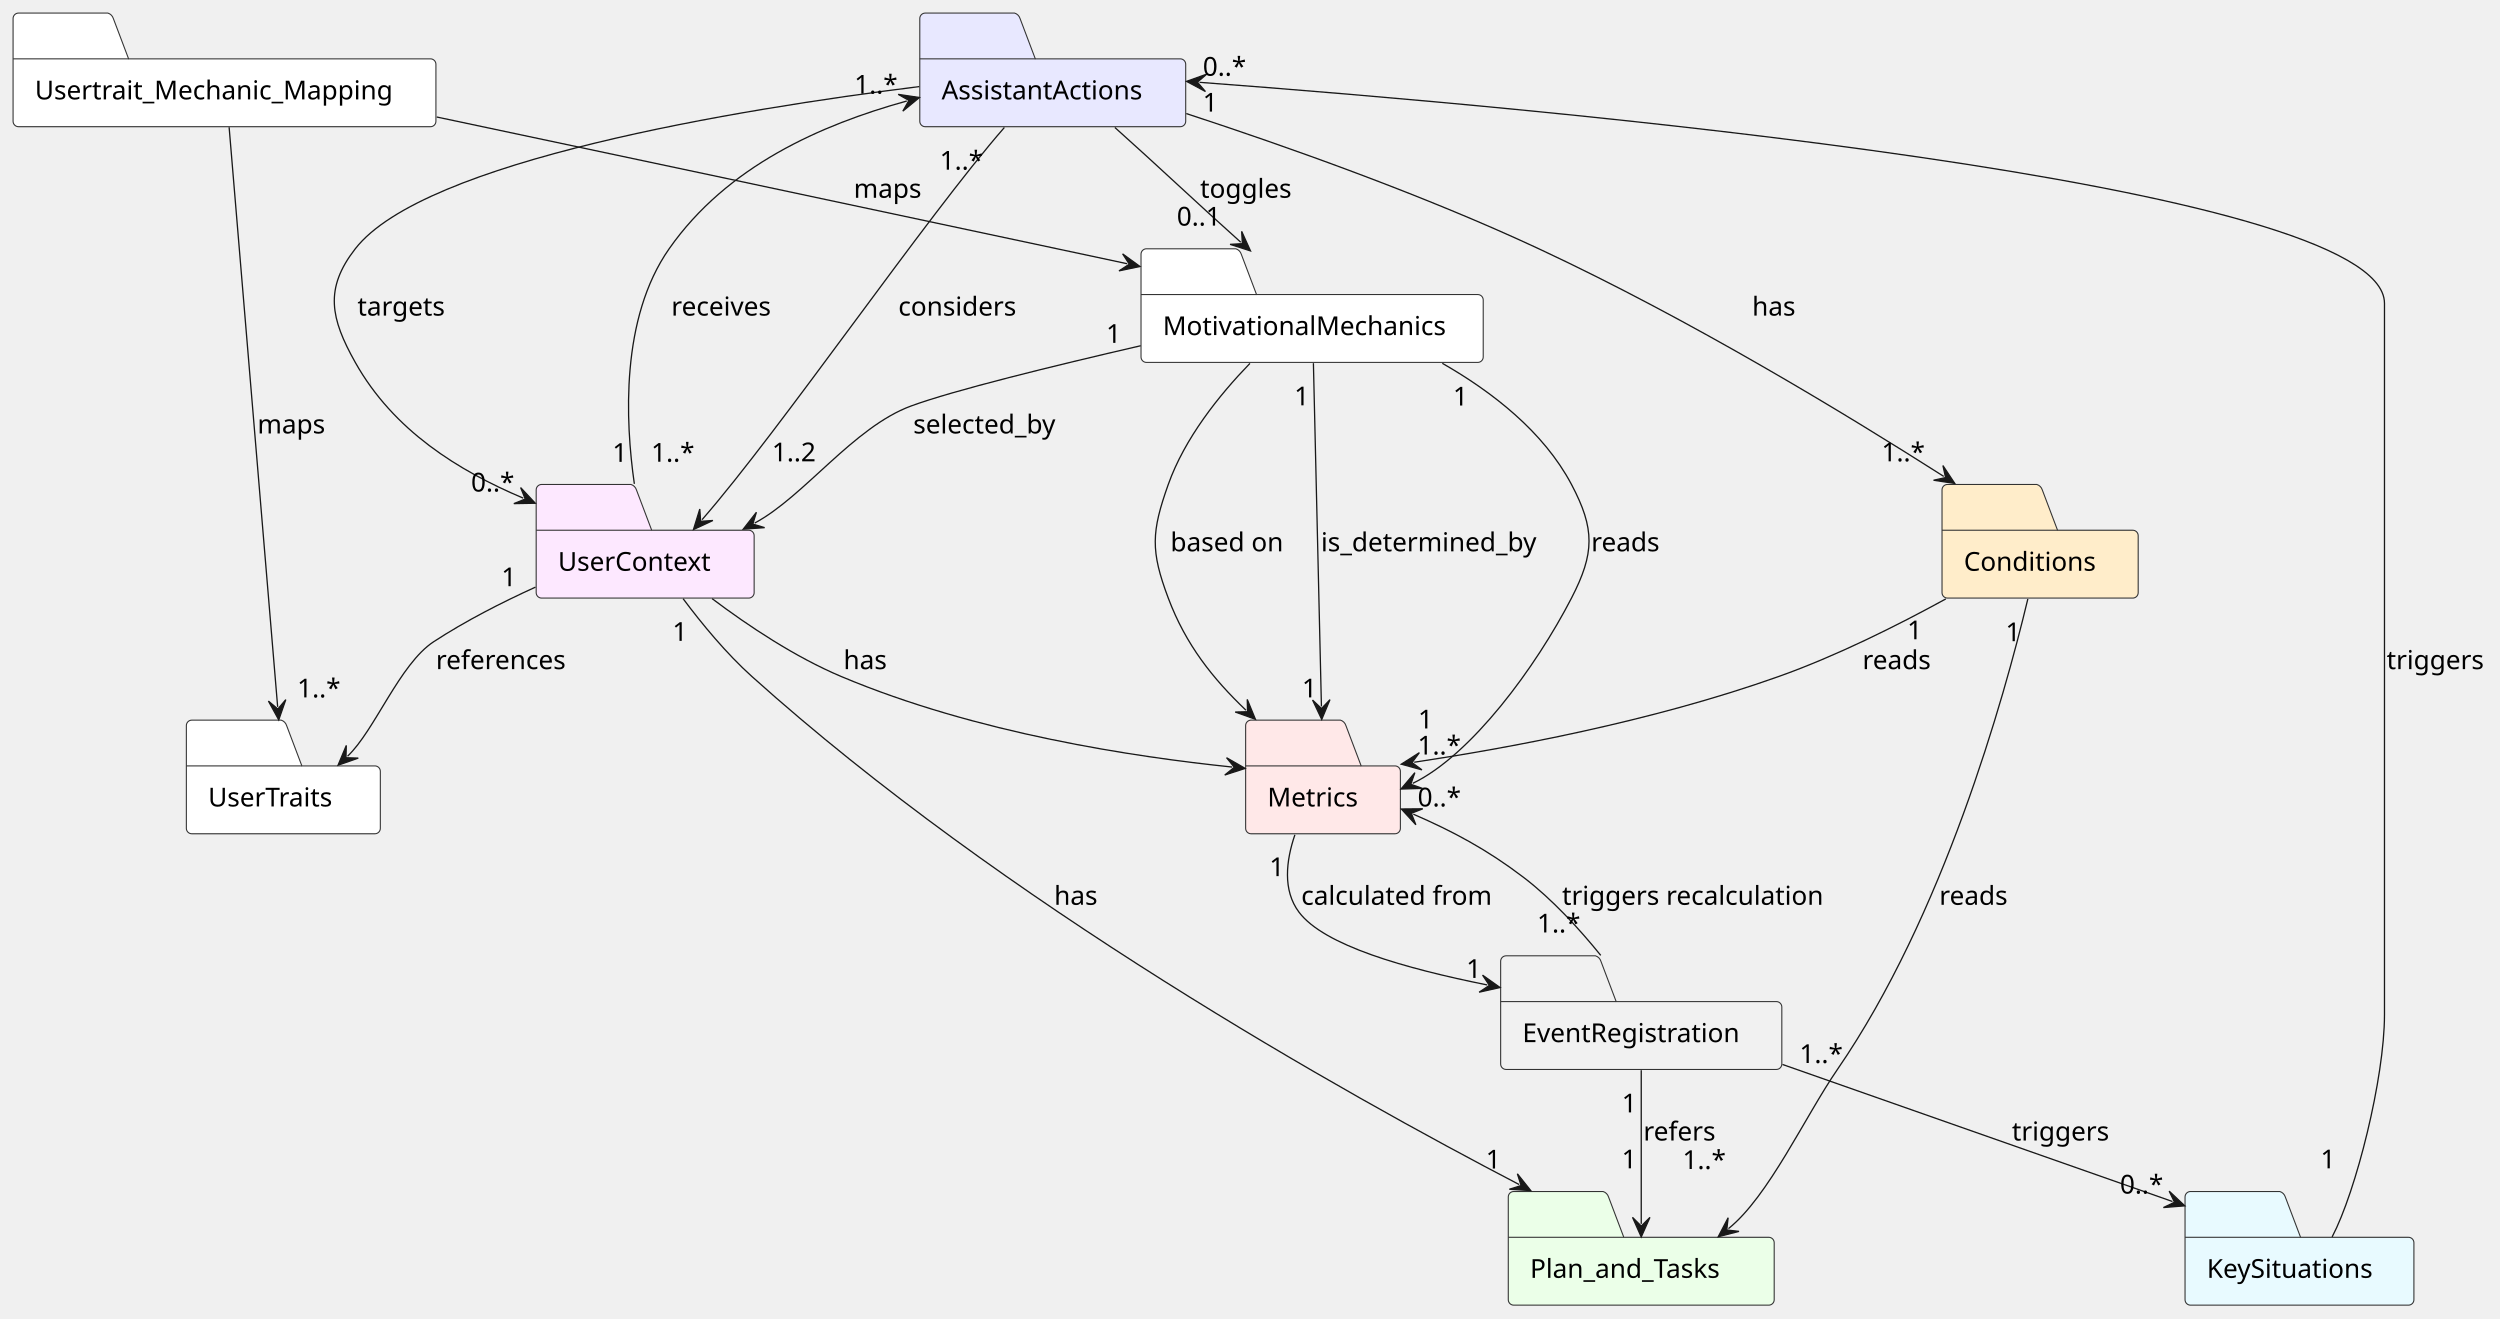
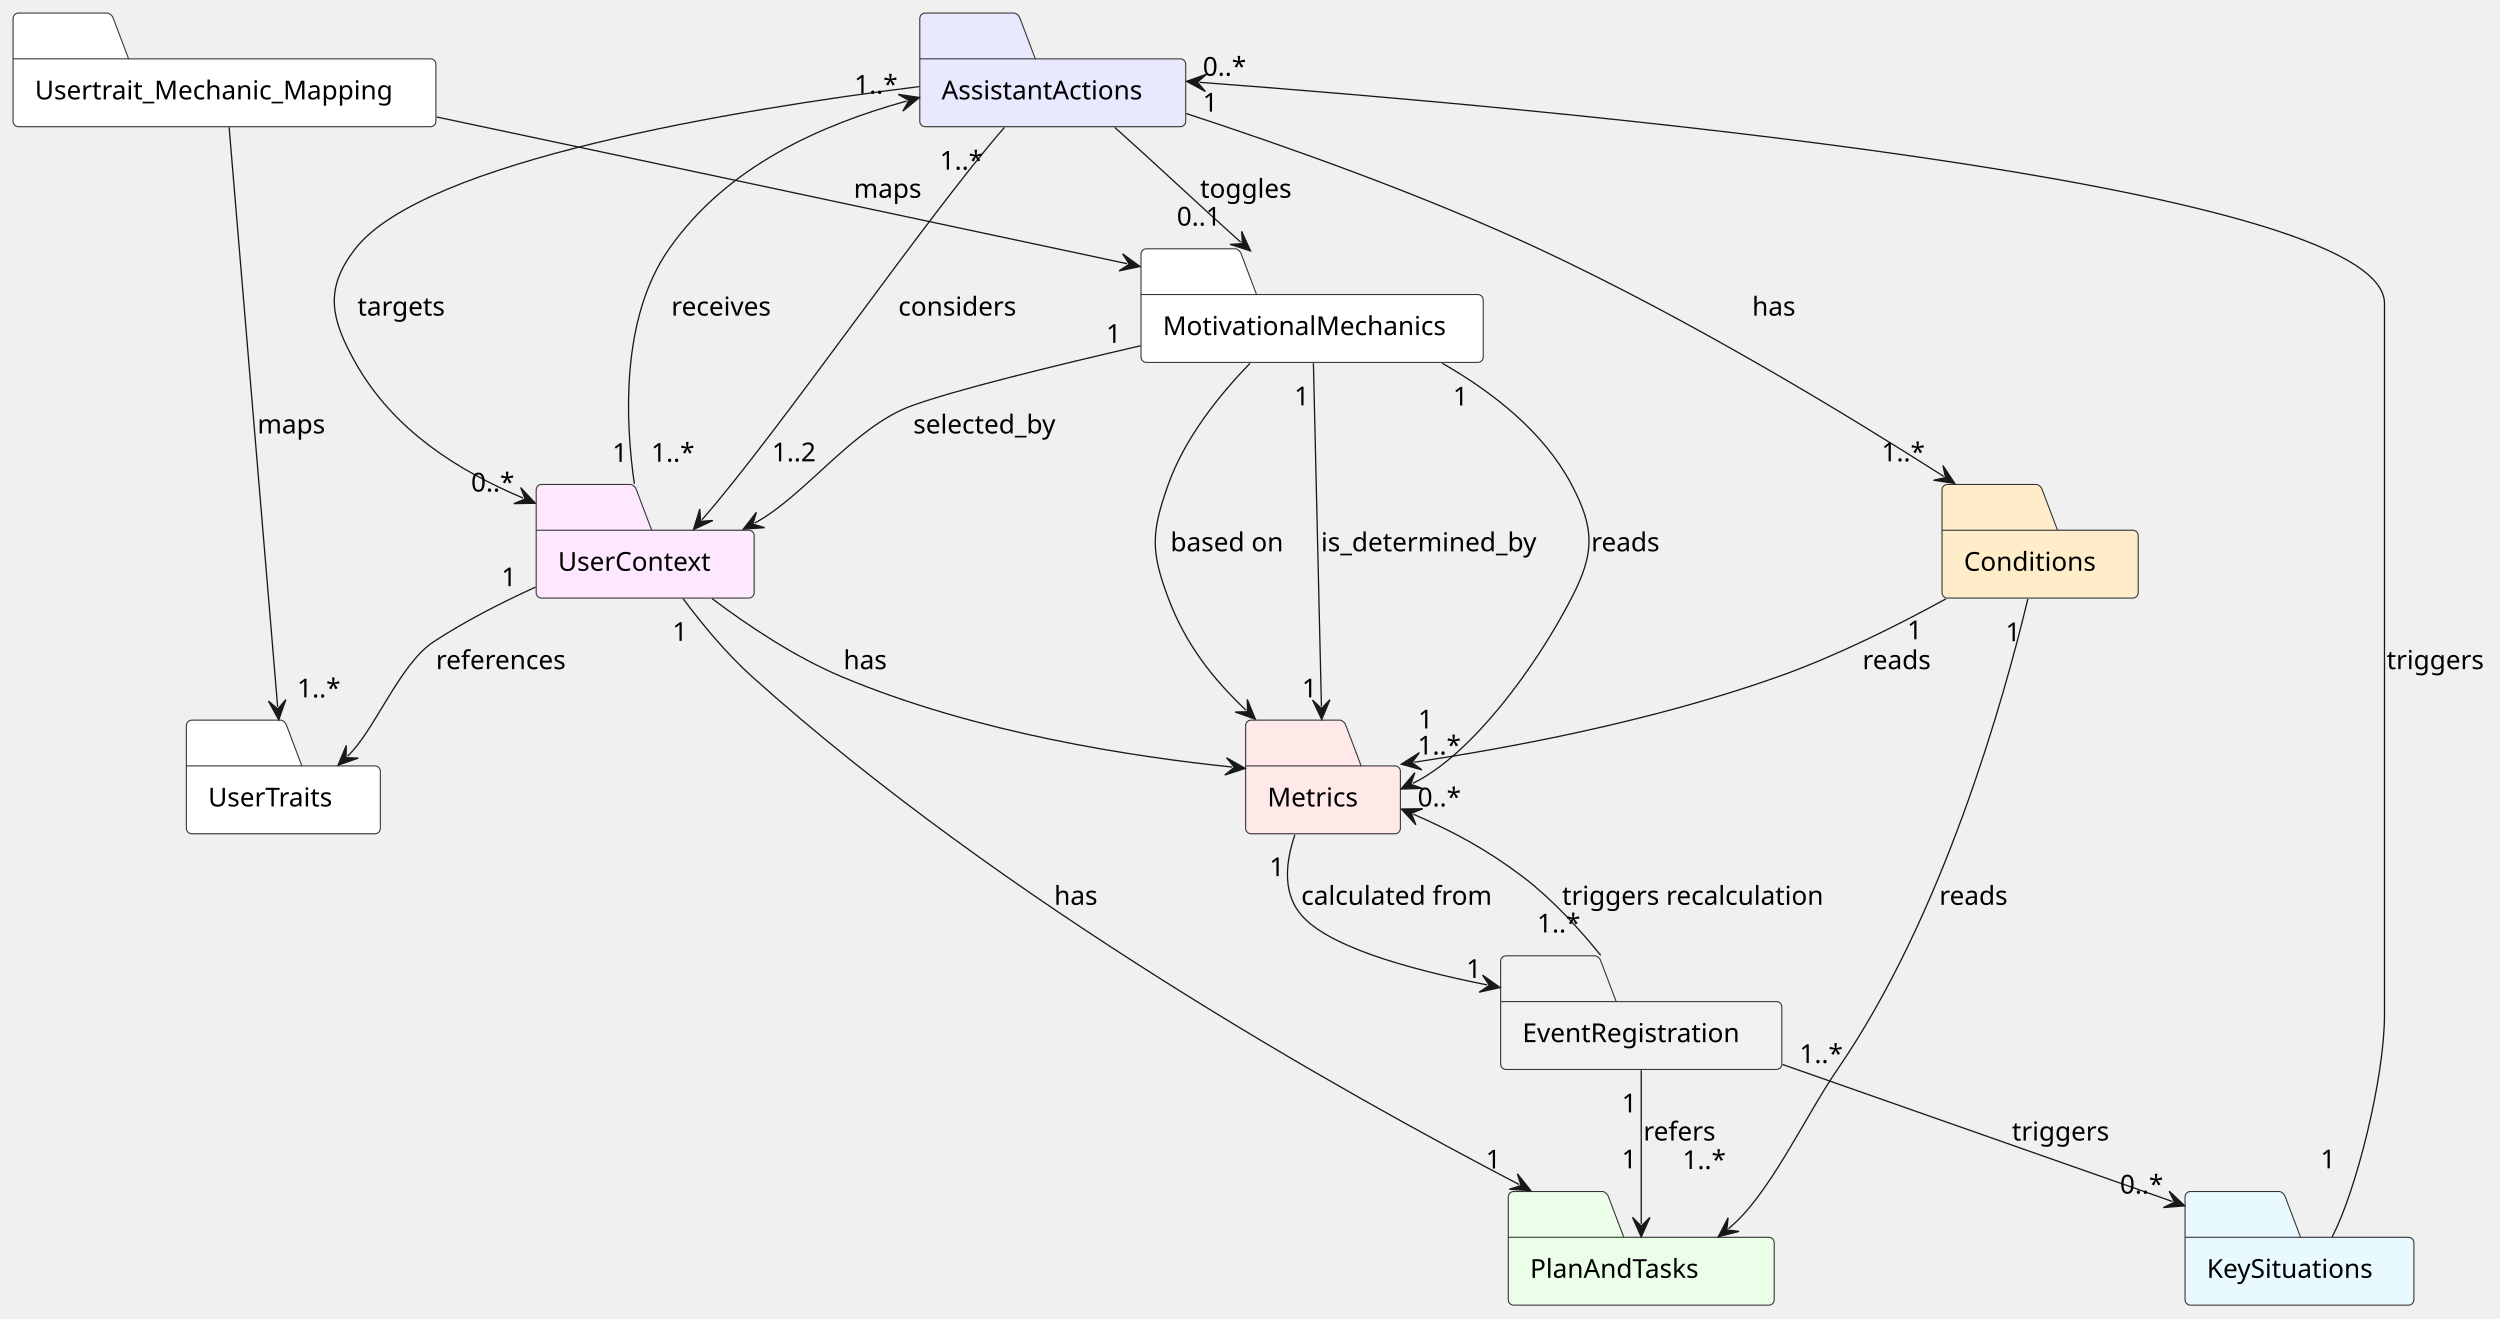
<svg xmlns="http://www.w3.org/2000/svg" contentStyleType="text/css" height="605px" preserveAspectRatio="none" style="width:1147px;height:605px;background:#FFFFFF;" version="1.1" viewBox="0 0 1147 605" width="1147px" zoomAndPan="magnify">
  <defs />
  <g>
    <g id="elem_AssistantActions">
      <path d="M424.5,6 L465.5,6 A3.75,3.75 0 0 1 468,8.5 L475,27 L541.5,27 A2.5,2.5 0 0 1 544,29.5 L544,55.633 A2.5,2.5 0 0 1 541.5,58.133 L424.5,58.133 A2.5,2.5 0 0 1 422,55.633 L422,8.5 A2.5,2.5 0 0 1 424.5,6 " fill="#E8E8FF" style="stroke:#333333;stroke-width:0.5;" />
      <line style="stroke:#333333;stroke-width:0.5;" x1="422" x2="475" y1="27" y2="27" />
      <text fill="#000000" font-family="sans-serif" font-size="12" lengthAdjust="spacing" textLength="92" x="432" y="45.602">AssistantActions</text>
    </g>
    <g id="elem_Conditions">
      <path d="M893.5,222.27 L934.5,222.27 A3.75,3.75 0 0 1 937,224.77 L944,243.27 L978.5,243.27 A2.5,2.5 0 0 1 981,245.77 L981,271.903 A2.5,2.5 0 0 1 978.5,274.403 L893.5,274.403 A2.5,2.5 0 0 1 891,271.903 L891,224.77 A2.5,2.5 0 0 1 893.5,222.27 " fill="#FFEDCA" style="stroke:#333333;stroke-width:0.5;" />
      <line style="stroke:#333333;stroke-width:0.5;" x1="891" x2="944" y1="243.27" y2="243.27" />
      <text fill="#000000" font-family="sans-serif" font-size="12" lengthAdjust="spacing" textLength="60" x="901" y="261.872">Conditions</text>
    </g>
    <g id="elem_EventRegistration">
      <path d="M691,438.53 L732,438.53 A3.75,3.75 0 0 1 734.5,441.03 L741.5,459.53 L815,459.53 A2.5,2.5 0 0 1 817.5,462.03 L817.5,488.163 A2.5,2.5 0 0 1 815,490.663 L691,490.663 A2.5,2.5 0 0 1 688.5,488.163 L688.5,441.03 A2.5,2.5 0 0 1 691,438.53 " fill="#F1F1F1" style="stroke:#333333;stroke-width:0.5;" />
      <line style="stroke:#333333;stroke-width:0.5;" x1="688.5" x2="741.5" y1="459.53" y2="459.53" />
      <text fill="#000000" font-family="sans-serif" font-size="12" lengthAdjust="spacing" textLength="99" x="698.5" y="478.132">EventRegistration</text>
    </g>
    <g id="elem_KeySituations">
      <path d="M1005,546.67 L1046,546.67 A3.75,3.75 0 0 1 1048.5,549.17 L1055.5,567.67 L1105,567.67 A2.5,2.5 0 0 1 1107.5,570.17 L1107.5,596.303 A2.5,2.5 0 0 1 1105,598.803 L1005,598.803 A2.5,2.5 0 0 1 1002.5,596.303 L1002.5,549.17 A2.5,2.5 0 0 1 1005,546.67 " fill="#E8FAFF" style="stroke:#333333;stroke-width:0.5;" />
      <line style="stroke:#333333;stroke-width:0.5;" x1="1002.5" x2="1055.5" y1="567.67" y2="567.67" />
      <text fill="#000000" font-family="sans-serif" font-size="12" lengthAdjust="spacing" textLength="75" x="1012.5" y="586.272">KeySituations</text>
    </g>
    <g id="elem_Metrics">
      <path d="M574,330.4 L615,330.4 A3.75,3.75 0 0 1 617.5,332.9 L624.5,351.4 L640,351.4 A2.5,2.5 0 0 1 642.5,353.9 L642.5,380.033 A2.5,2.5 0 0 1 640,382.533 L574,382.533 A2.5,2.5 0 0 1 571.5,380.033 L571.5,332.9 A2.5,2.5 0 0 1 574,330.4 " fill="#FFE8E8" style="stroke:#333333;stroke-width:0.5;" />
      <line style="stroke:#333333;stroke-width:0.5;" x1="571.5" x2="624.5" y1="351.4" y2="351.4" />
      <text fill="#000000" font-family="sans-serif" font-size="12" lengthAdjust="spacing" textLength="41" x="581.5" y="370.002">Metrics</text>
    </g>
    <g id="elem_MotivationalMechanics">
      <path d="M526,114.14 L567,114.14 A3.75,3.75 0 0 1 569.5,116.64 L576.5,135.14 L678,135.14 A2.5,2.5 0 0 1 680.5,137.64 L680.5,163.773 A2.5,2.5 0 0 1 678,166.273 L526,166.273 A2.5,2.5 0 0 1 523.5,163.773 L523.5,116.64 A2.5,2.5 0 0 1 526,114.14 " fill="#FFFFFF" style="stroke:#333333;stroke-width:0.5;" />
      <line style="stroke:#333333;stroke-width:0.5;" x1="523.5" x2="576.5" y1="135.14" y2="135.14" />
      <text fill="#000000" font-family="sans-serif" font-size="12" lengthAdjust="spacing" textLength="127" x="533.5" y="153.742">MotivationalMechanics</text>
    </g>
    <g id="elem_Usertrait_Mechanic_Mapping">
      <path d="M8.5,6 L49.5,6 A3.75,3.75 0 0 1 52,8.5 L59,27 L197.5,27 A2.5,2.5 0 0 1 200,29.5 L200,55.633 A2.5,2.5 0 0 1 197.5,58.133 L8.5,58.133 A2.5,2.5 0 0 1 6,55.633 L6,8.5 A2.5,2.5 0 0 1 8.5,6 " fill="#FFFFFF" style="stroke:#333333;stroke-width:0.5;" />
      <line style="stroke:#333333;stroke-width:0.5;" x1="6" x2="59" y1="27" y2="27" />
      <text fill="#000000" font-family="sans-serif" font-size="12" lengthAdjust="spacing" textLength="164" x="16" y="45.602">Usertrait_Mechanic_Mapping</text>
    </g>
-     <g id="elem_Plan_and_Tasks">
+     <g id="elem_PlanAndTasks">
      <path d="M694.5,546.67 L735.5,546.67 A3.75,3.75 0 0 1 738,549.17 L745,567.67 L811.5,567.67 A2.5,2.5 0 0 1 814,570.17 L814,596.303 A2.5,2.5 0 0 1 811.5,598.803 L694.5,598.803 A2.5,2.5 0 0 1 692,596.303 L692,549.17 A2.5,2.5 0 0 1 694.5,546.67 " fill="#EBFFE8" style="stroke:#333333;stroke-width:0.5;" />
      <line style="stroke:#333333;stroke-width:0.5;" x1="692" x2="745" y1="567.67" y2="567.67" />
-       <text fill="#000000" font-family="sans-serif" font-size="12" lengthAdjust="spacing" textLength="92" x="702" y="586.272">Plan_and_Tasks</text>
+       <text fill="#000000" font-family="sans-serif" font-size="12" lengthAdjust="spacing" textLength="92" x="702" y="586.272">PlanAndTasks</text>
    </g>
    <g id="elem_UserContext">
      <path d="M248.5,222.27 L289.5,222.27 A3.75,3.75 0 0 1 292,224.77 L299,243.27 L343.5,243.27 A2.5,2.5 0 0 1 346,245.77 L346,271.903 A2.5,2.5 0 0 1 343.5,274.403 L248.5,274.403 A2.5,2.5 0 0 1 246,271.903 L246,224.77 A2.5,2.5 0 0 1 248.5,222.27 " fill="#FDE8FF" style="stroke:#333333;stroke-width:0.5;" />
      <line style="stroke:#333333;stroke-width:0.5;" x1="246" x2="299" y1="243.27" y2="243.27" />
      <text fill="#000000" font-family="sans-serif" font-size="12" lengthAdjust="spacing" textLength="70" x="256" y="261.872">UserContext</text>
    </g>
    <g id="elem_UserTraits">
      <path d="M88,330.4 L129,330.4 A3.75,3.75 0 0 1 131.5,332.9 L138.5,351.4 L172,351.4 A2.5,2.5 0 0 1 174.5,353.9 L174.5,380.033 A2.5,2.5 0 0 1 172,382.533 L88,382.533 A2.5,2.5 0 0 1 85.5,380.033 L85.5,332.9 A2.5,2.5 0 0 1 88,330.4 " fill="#FFFFFF" style="stroke:#333333;stroke-width:0.5;" />
      <line style="stroke:#333333;stroke-width:0.5;" x1="85.5" x2="138.5" y1="351.4" y2="351.4" />
      <text fill="#000000" font-family="sans-serif" font-size="12" lengthAdjust="spacing" textLength="59" x="95.5" y="370.002">UserTraits</text>
    </g>
    <g id="link_AssistantActions_MotivationalMechanics">
      <path d="M511.5,58.49 C530.34,75.29 550.462,94.365 569.252,111.125 " fill="none" id="AssistantActions-to-MotivationalMechanics" style="stroke:#181818;stroke-width:0.6;" />
      <polygon fill="#181818" points="573.73,115.119,569.676,106.143,569.999,111.79,564.351,112.113,573.73,115.119" style="stroke:#181818;stroke-width:0.6;" />
      <text fill="#000000" font-family="sans-serif" font-size="12" lengthAdjust="spacing" textLength="41" x="550.62" y="90.742">toggles</text>
      <text fill="#000000" font-family="sans-serif" font-size="12" lengthAdjust="spacing" textLength="24" x="539.914" y="103.511">0..1</text>
    </g>
    <g id="link_Usertrait_Mechanic_Mapping_MotivationalMechanics">
      <path d="M200.36,53.68 C277.56,70.03 388.19,93.49 485,114.14 C497.29,116.76 504.443,118.284 517.153,121.004 " fill="none" id="Usertrait_Mechanic_Mapping-to-MotivationalMechanics" style="stroke:#181818;stroke-width:0.6;" />
      <polygon fill="#181818" points="523.02,122.26,515.056,116.465,518.131,121.214,513.382,124.288,523.02,122.26" style="stroke:#181818;stroke-width:0.6;" />
      <text fill="#000000" font-family="sans-serif" font-size="12" lengthAdjust="spacing" textLength="32" x="391.69" y="90.742">maps</text>
    </g>
    <g id="link_Usertrait_Mechanic_Mapping_UserTraits">
      <path d="M105.12,58.37 C110.17,118.64 122.349,264.161 127.389,324.311 " fill="none" id="Usertrait_Mechanic_Mapping-to-UserTraits" style="stroke:#181818;stroke-width:0.6;" />
      <polygon fill="#181818" points="127.89,330.29,131.125,320.987,127.472,325.308,123.153,321.655,127.89,330.29" style="stroke:#181818;stroke-width:0.6;" />
      <text fill="#000000" font-family="sans-serif" font-size="12" lengthAdjust="spacing" textLength="32" x="118.12" y="198.872">maps</text>
    </g>
    <g id="link_MotivationalMechanics_UserContext">
      <path d="M523.37,158.62 C482.68,168.01 437.53,179.09 418,186.27 C391.65,195.95 368.854,227.927 346.274,239.967 " fill="none" id="MotivationalMechanics-to-UserContext" style="stroke:#181818;stroke-width:0.6;" />
      <polygon fill="#181818" points="340.98,242.79,350.804,242.085,345.392,240.438,347.039,235.026,340.98,242.79" style="stroke:#181818;stroke-width:0.6;" />
      <text fill="#000000" font-family="sans-serif" font-size="12" lengthAdjust="spacing" textLength="68" x="419" y="198.872">selected_by</text>
      <text fill="#000000" font-family="sans-serif" font-size="12" lengthAdjust="spacing" textLength="8" x="507.494" y="157.316">1</text>
      <text fill="#000000" font-family="sans-serif" font-size="12" lengthAdjust="spacing" textLength="24" x="354.157" y="211.649">1..2</text>
    </g>
    <g id="link_AssistantActions_UserContext">
      <path d="M421.76,39.72 C338,50.22 194.46,73.71 163,114.14 C148.77,132.42 151.65,146.07 163,166.27 C180.61,197.63 210.295,215.94 240.065,228.55 " fill="none" id="AssistantActions-to-UserContext" style="stroke:#181818;stroke-width:0.6;" />
      <polygon fill="#181818" points="245.59,230.89,238.863,223.696,240.986,228.94,235.743,231.063,245.59,230.89" style="stroke:#181818;stroke-width:0.6;" />
      <text fill="#000000" font-family="sans-serif" font-size="12" lengthAdjust="spacing" textLength="40" x="164" y="144.802">targets</text>
      <text fill="#000000" font-family="sans-serif" font-size="12" lengthAdjust="spacing" textLength="22" x="216.106" y="225.52">0..*</text>
    </g>
    <g id="link_AssistantActions_UserContext">
      <path d="M460.81,58.49 C424.82,99.73 358.075,197.209 322.105,238.429 " fill="none" id="AssistantActions-to-UserContext-1" style="stroke:#181818;stroke-width:0.6;" />
      <polygon fill="#181818" points="318.16,242.95,327.091,238.799,321.447,239.183,321.064,233.539,318.16,242.95" style="stroke:#181818;stroke-width:0.6;" />
      <text fill="#000000" font-family="sans-serif" font-size="12" lengthAdjust="spacing" textLength="55" x="412.14" y="144.802">considers</text>
      <text fill="#000000" font-family="sans-serif" font-size="12" lengthAdjust="spacing" textLength="22" x="431.135" y="77.836">1..*</text>
      <text fill="#000000" font-family="sans-serif" font-size="12" lengthAdjust="spacing" textLength="22" x="298.741" y="211.846">1..*</text>
    </g>
    <g id="link_UserContext_AssistantActions">
      <path d="M291.04,222 C286.88,193.17 284.71,145.98 307,114.14 C333.53,76.24 376.547,57.27 416.047,46.34 " fill="none" id="UserContext-to-AssistantActions" style="stroke:#181818;stroke-width:0.6;" />
      <polygon fill="#181818" points="421.83,44.74,412.089,43.285,417.011,46.073,414.223,50.995,421.83,44.74" style="stroke:#181818;stroke-width:0.6;" />
      <text fill="#000000" font-family="sans-serif" font-size="12" lengthAdjust="spacing" textLength="47" x="308" y="144.802">receives</text>
      <text fill="#000000" font-family="sans-serif" font-size="12" lengthAdjust="spacing" textLength="8" x="280.968" y="211.908">1</text>
      <text fill="#000000" font-family="sans-serif" font-size="12" lengthAdjust="spacing" textLength="22" x="391.936" y="42.969">1..*</text>
    </g>
    <g id="link_EventRegistration_KeySituations">
      <path d="M817.79,488.37 C872.9,507.74 945.399,533.221 996.719,551.251 " fill="none" id="EventRegistration-to-KeySituations" style="stroke:#181818;stroke-width:0.6;" />
      <polygon fill="#181818" points="1002.38,553.24,995.215,546.483,997.663,551.583,992.563,554.031,1002.38,553.24" style="stroke:#181818;stroke-width:0.6;" />
      <text fill="#000000" font-family="sans-serif" font-size="12" lengthAdjust="spacing" textLength="44" x="923.08" y="523.272">triggers</text>
      <text fill="#000000" font-family="sans-serif" font-size="12" lengthAdjust="spacing" textLength="22" x="825.606" y="487.708">1..*</text>
      <text fill="#000000" font-family="sans-serif" font-size="12" lengthAdjust="spacing" textLength="22" x="972.626" y="547.62">0..*</text>
    </g>
    <g id="link_EventRegistration_Metrics">
      <path d="M734.42,438.32 C724.79,426.42 712.28,412.66 699,402.53 C682.02,389.6 666.254,381.278 648.434,373.548 " fill="none" id="EventRegistration-to-Metrics" style="stroke:#181818;stroke-width:0.6;" />
      <polygon fill="#181818" points="642.93,371.16,649.595,378.411,647.517,373.15,652.779,371.072,642.93,371.16" style="stroke:#181818;stroke-width:0.6;" />
      <text fill="#000000" font-family="sans-serif" font-size="12" lengthAdjust="spacing" textLength="120" x="716.68" y="415.132">triggers recalculation</text>
      <text fill="#000000" font-family="sans-serif" font-size="12" lengthAdjust="spacing" textLength="22" x="705.21" y="427.827">1..*</text>
      <text fill="#000000" font-family="sans-serif" font-size="12" lengthAdjust="spacing" textLength="22" x="650.409" y="369.998">0..*</text>
    </g>
    <g id="link_Metrics_EventRegistration">
      <path d="M594.09,383.02 C590.06,394.85 588.42,408.47 596,418.53 C607.47,433.77 644.348,444.246 682.348,451.896 " fill="none" id="Metrics-to-EventRegistration" style="stroke:#181818;stroke-width:0.6;" />
      <polygon fill="#181818" points="688.23,453.08,680.196,447.382,683.328,452.093,678.618,455.225,688.23,453.08" style="stroke:#181818;stroke-width:0.6;" />
      <text fill="#000000" font-family="sans-serif" font-size="12" lengthAdjust="spacing" textLength="89" x="597" y="415.132">calculated from</text>
      <text fill="#000000" font-family="sans-serif" font-size="12" lengthAdjust="spacing" textLength="8" x="582.391" y="401.976">1</text>
      <text fill="#000000" font-family="sans-serif" font-size="12" lengthAdjust="spacing" textLength="8" x="672.708" y="448.664">1</text>
    </g>
    <g id="link_KeySituations_AssistantActions">
      <path d="M1069.97,567.52 C1080.97,546.59 1094,494.65 1094,465.6 C1094,139.2 1094,139.2 1094,139.2 C1094,83.82 705.303,49.347 550.363,37.777 " fill="none" id="KeySituations-to-AssistantActions" style="stroke:#181818;stroke-width:0.6;" />
      <polygon fill="#181818" points="544.38,37.33,553.057,41.989,549.366,37.702,553.653,34.011,544.38,37.33" style="stroke:#181818;stroke-width:0.6;" />
      <text fill="#000000" font-family="sans-serif" font-size="12" lengthAdjust="spacing" textLength="44" x="1095" y="307.002">triggers</text>
      <text fill="#000000" font-family="sans-serif" font-size="12" lengthAdjust="spacing" textLength="8" x="1064.644" y="536.041">1</text>
      <text fill="#000000" font-family="sans-serif" font-size="12" lengthAdjust="spacing" textLength="22" x="551.844" y="34.759">0..*</text>
    </g>
    <g id="link_UserContext_UserTraits">
      <path d="M245.68,269.37 C230.2,276.41 213.45,284.94 199,294.4 C183.34,304.65 171.943,335.171 159.453,346.961 " fill="none" id="UserContext-to-UserTraits" style="stroke:#181818;stroke-width:0.6;" />
      <polygon fill="#181818" points="155.09,351.08,164.381,347.811,158.726,347.648,158.889,341.993,155.09,351.08" style="stroke:#181818;stroke-width:0.6;" />
      <text fill="#000000" font-family="sans-serif" font-size="12" lengthAdjust="spacing" textLength="61" x="200" y="307.002">references</text>
      <text fill="#000000" font-family="sans-serif" font-size="12" lengthAdjust="spacing" textLength="8" x="230.041" y="268.954">1</text>
      <text fill="#000000" font-family="sans-serif" font-size="12" lengthAdjust="spacing" textLength="22" x="136.348" y="319.976">1..*</text>
    </g>
    <g id="link_UserContext_Metrics">
      <path d="M326.71,274.66 C343.33,287.17 364.77,301.46 386,310.4 C448.07,336.55 520.532,347.282 565.312,351.922 " fill="none" id="UserContext-to-Metrics" style="stroke:#181818;stroke-width:0.6;" />
      <polygon fill="#181818" points="571.28,352.54,562.74,347.634,566.307,352.025,561.916,355.591,571.28,352.54" style="stroke:#181818;stroke-width:0.6;" />
      <text fill="#000000" font-family="sans-serif" font-size="12" lengthAdjust="spacing" textLength="20" x="387" y="307.002">has</text>
    </g>
-     <g id="link_UserContext_Plan_and_Tasks">
-       <path d="M313.41,274.69 C322.11,286.33 333.27,299.86 345,310.4 C460.43,414.14 616.079,501.318 696.989,543.468 " fill="none" id="UserContext-to-Plan_and_Tasks" style="stroke:#181818;stroke-width:0.6;" />
+     <g id="link_UserContext_PlanAndTasks">
+       <path d="M313.41,274.69 C322.11,286.33 333.27,299.86 345,310.4 C460.43,414.14 616.079,501.318 696.989,543.468 " fill="none" id="UserContext-to-PlanAndTasks" style="stroke:#181818;stroke-width:0.6;" />
      <polygon fill="#181818" points="702.31,546.24,696.176,538.534,697.876,543.93,692.48,545.629,702.31,546.24" style="stroke:#181818;stroke-width:0.6;" />
      <text fill="#000000" font-family="sans-serif" font-size="12" lengthAdjust="spacing" textLength="20" x="483.65" y="415.132">has</text>
      <text fill="#000000" font-family="sans-serif" font-size="12" lengthAdjust="spacing" textLength="8" x="308.511" y="294.02">1</text>
      <text fill="#000000" font-family="sans-serif" font-size="12" lengthAdjust="spacing" textLength="8" x="681.663" y="536.111">1</text>
    </g>
-     <g id="link_EventRegistration_Plan_and_Tasks">
-       <path d="M753,491.02 C753,507.83 753,544.76 753,561.52 " fill="none" id="EventRegistration-to-Plan_and_Tasks" style="stroke:#181818;stroke-width:0.6;" />
+     <g id="link_EventRegistration_PlanAndTasks">
+       <path d="M753,491.02 C753,507.83 753,544.76 753,561.52 " fill="none" id="EventRegistration-to-PlanAndTasks" style="stroke:#181818;stroke-width:0.6;" />
      <polygon fill="#181818" points="753,567.52,757,558.52,753,562.52,749,558.52,753,567.52" style="stroke:#181818;stroke-width:0.6;" />
      <text fill="#000000" font-family="sans-serif" font-size="12" lengthAdjust="spacing" textLength="34" x="754" y="523.272">refers</text>
      <text fill="#000000" font-family="sans-serif" font-size="12" lengthAdjust="spacing" textLength="8" x="744.075" y="510.366">1</text>
      <text fill="#000000" font-family="sans-serif" font-size="12" lengthAdjust="spacing" textLength="8" x="744.025" y="536.041">1</text>
    </g>
    <g id="link_MotivationalMechanics_Metrics">
      <path d="M602.59,166.62 C603.56,207.86 605.31,282.862 606.27,324.082 " fill="none" id="MotivationalMechanics-to-Metrics" style="stroke:#181818;stroke-width:0.6;" />
      <polygon fill="#181818" points="606.41,330.08,610.199,320.989,606.294,325.081,602.202,321.176,606.41,330.08" style="stroke:#181818;stroke-width:0.6;" />
      <text fill="#000000" font-family="sans-serif" font-size="12" lengthAdjust="spacing" textLength="102" x="606.08" y="252.942">is_determined_by</text>
      <text fill="#000000" font-family="sans-serif" font-size="12" lengthAdjust="spacing" textLength="8" x="593.801" y="185.964">1</text>
      <text fill="#000000" font-family="sans-serif" font-size="12" lengthAdjust="spacing" textLength="8" x="597.349" y="319.976">1</text>
    </g>
    <g id="link_MotivationalMechanics_Metrics">
      <path d="M661.74,166.69 C684.58,179.74 708.2,198.07 721,222.27 C731.83,242.75 731.62,253.81 721,274.4 C704.69,306.02 675.112,346.389 648.172,359.409 " fill="none" id="MotivationalMechanics-to-Metrics-1" style="stroke:#181818;stroke-width:0.6;" />
      <polygon fill="#181818" points="642.77,362.02,652.614,361.705,647.272,359.844,649.133,354.502,642.77,362.02" style="stroke:#181818;stroke-width:0.6;" />
      <text fill="#000000" font-family="sans-serif" font-size="12" lengthAdjust="spacing" textLength="33" x="730.05" y="252.942">reads</text>
      <text fill="#000000" font-family="sans-serif" font-size="12" lengthAdjust="spacing" textLength="8" x="666.63" y="186.05">1</text>
      <text fill="#000000" font-family="sans-serif" font-size="12" lengthAdjust="spacing" textLength="8" x="650.6" y="334.216">1</text>
    </g>
    <g id="link_MotivationalMechanics_Metrics">
      <path d="M573.47,166.72 C559.26,181.38 543.54,201.07 536,222.27 C528.24,244.1 527.85,252.71 536,274.4 C544.1,295.94 556.473,311.354 571.643,325.854 " fill="none" id="MotivationalMechanics-to-Metrics-2" style="stroke:#181818;stroke-width:0.6;" />
      <polygon fill="#181818" points="575.98,330,572.238,320.89,572.365,326.545,566.71,326.673,575.98,330" style="stroke:#181818;stroke-width:0.6;" />
      <text fill="#000000" font-family="sans-serif" font-size="12" lengthAdjust="spacing" textLength="54" x="537" y="252.942">based on</text>
    </g>
    <g id="link_AssistantActions_Conditions">
      <path d="M544.27,52.1 C589.74,67 652.81,89.3 706,114.14 C775.62,146.64 846.91,189.986 891.79,218.576 " fill="none" id="AssistantActions-to-Conditions" style="stroke:#181818;stroke-width:0.6;" />
      <polygon fill="#181818" points="896.85,221.8,891.409,213.591,892.633,219.114,887.11,220.338,896.85,221.8" style="stroke:#181818;stroke-width:0.6;" />
      <text fill="#000000" font-family="sans-serif" font-size="12" lengthAdjust="spacing" textLength="20" x="803.88" y="144.802">has</text>
      <text fill="#000000" font-family="sans-serif" font-size="12" lengthAdjust="spacing" textLength="8" x="551.817" y="51.216">1</text>
      <text fill="#000000" font-family="sans-serif" font-size="12" lengthAdjust="spacing" textLength="22" x="863.253" y="211.662">1..*</text>
    </g>
    <g id="link_Conditions_Metrics">
      <path d="M892.76,274.77 C870.45,287 842.43,301.01 816,310.4 C757.07,331.35 691.103,343.357 648.833,349.717 " fill="none" id="Conditions-to-Metrics" style="stroke:#181818;stroke-width:0.6;" />
      <polygon fill="#181818" points="642.9,350.61,652.395,353.226,647.844,349.866,651.205,345.315,642.9,350.61" style="stroke:#181818;stroke-width:0.6;" />
      <text fill="#000000" font-family="sans-serif" font-size="12" lengthAdjust="spacing" textLength="33" x="854.51" y="307.002">reads</text>
      <text fill="#000000" font-family="sans-serif" font-size="12" lengthAdjust="spacing" textLength="8" x="875.017" y="293.281">1</text>
      <text fill="#000000" font-family="sans-serif" font-size="12" lengthAdjust="spacing" textLength="22" x="650.375" y="346.173">1..*</text>
    </g>
-     <g id="link_Conditions_Plan_and_Tasks">
-       <path d="M930.37,274.81 C919.31,320.97 891.49,420.2 843,490.67 C828.22,512.15 811.333,549.102 793.013,563.692 " fill="none" id="Conditions-to-Plan_and_Tasks" style="stroke:#181818;stroke-width:0.6;" />
+     <g id="link_Conditions_PlanAndTasks">
+       <path d="M930.37,274.81 C919.31,320.97 891.49,420.2 843,490.67 C828.22,512.15 811.333,549.102 793.013,563.692 " fill="none" id="Conditions-to-PlanAndTasks" style="stroke:#181818;stroke-width:0.6;" />
      <polygon fill="#181818" points="788.32,567.43,797.852,564.952,792.231,564.315,792.868,558.694,788.32,567.43" style="stroke:#181818;stroke-width:0.6;" />
      <text fill="#000000" font-family="sans-serif" font-size="12" lengthAdjust="spacing" textLength="33" x="889.75" y="415.132">reads</text>
      <text fill="#000000" font-family="sans-serif" font-size="12" lengthAdjust="spacing" textLength="8" x="920.143" y="294.168">1</text>
      <text fill="#000000" font-family="sans-serif" font-size="12" lengthAdjust="spacing" textLength="22" x="771.944" y="536.345">1..*</text>
    </g>
  </g>
</svg>
